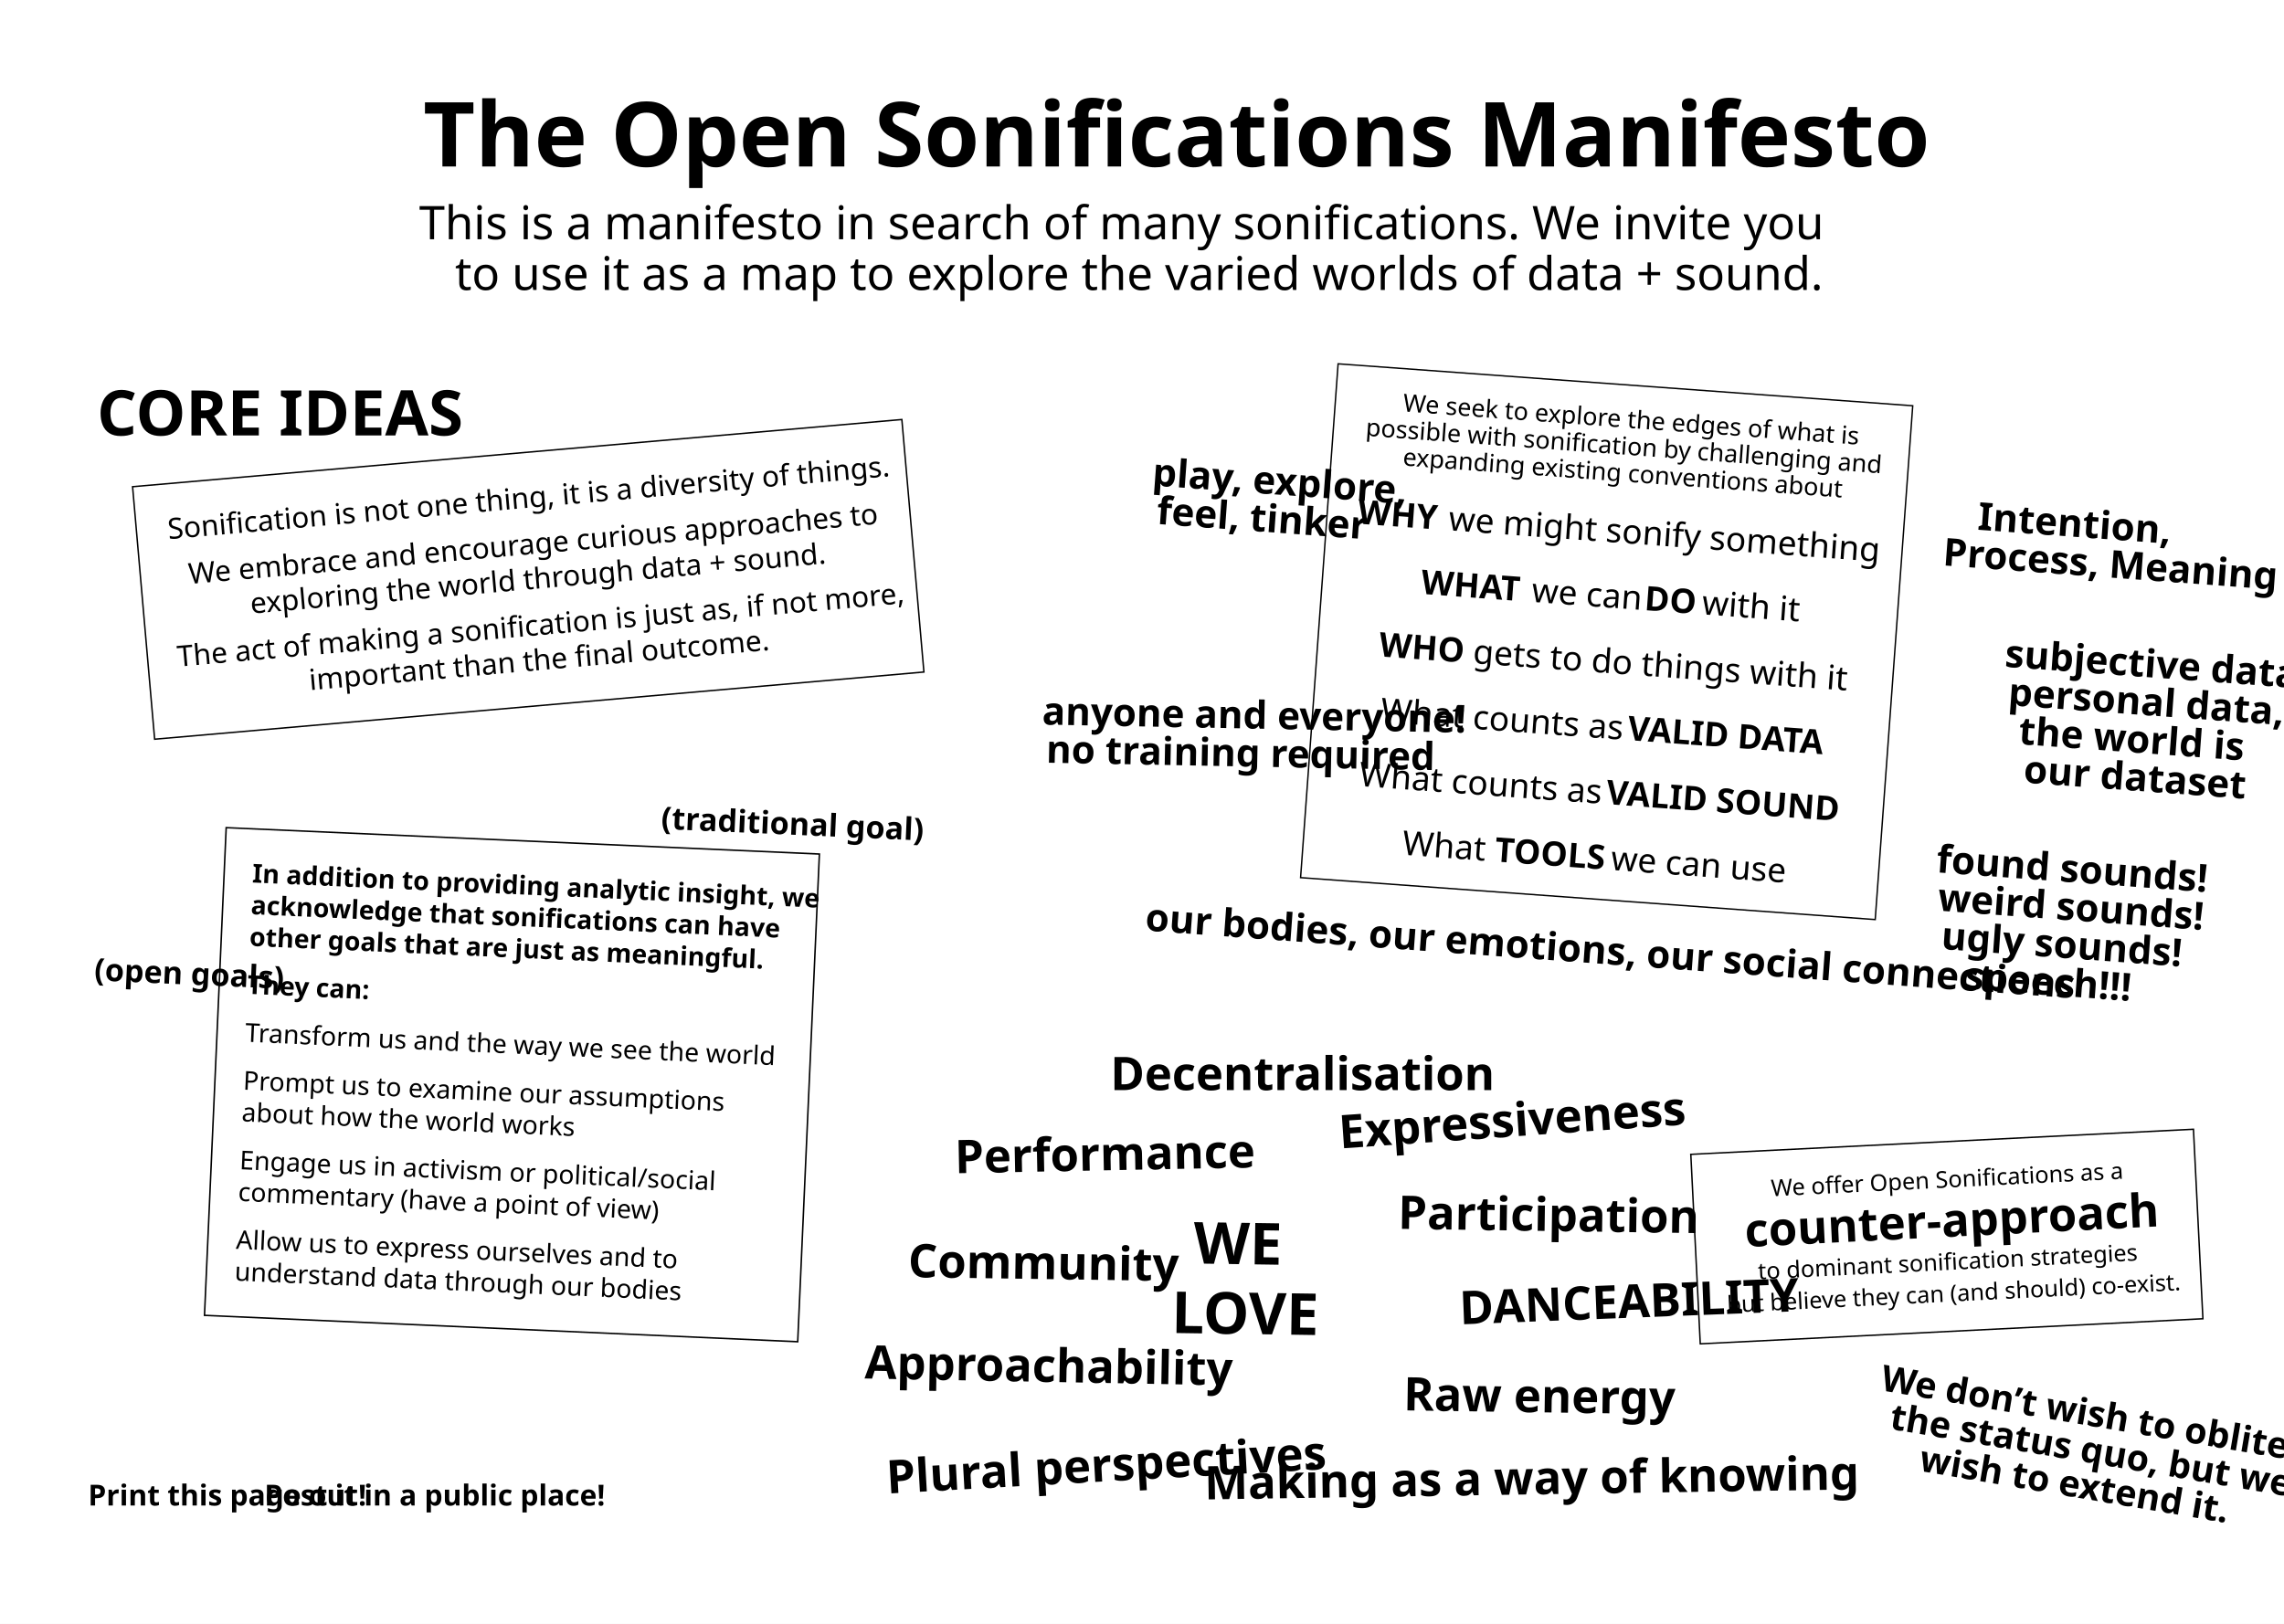
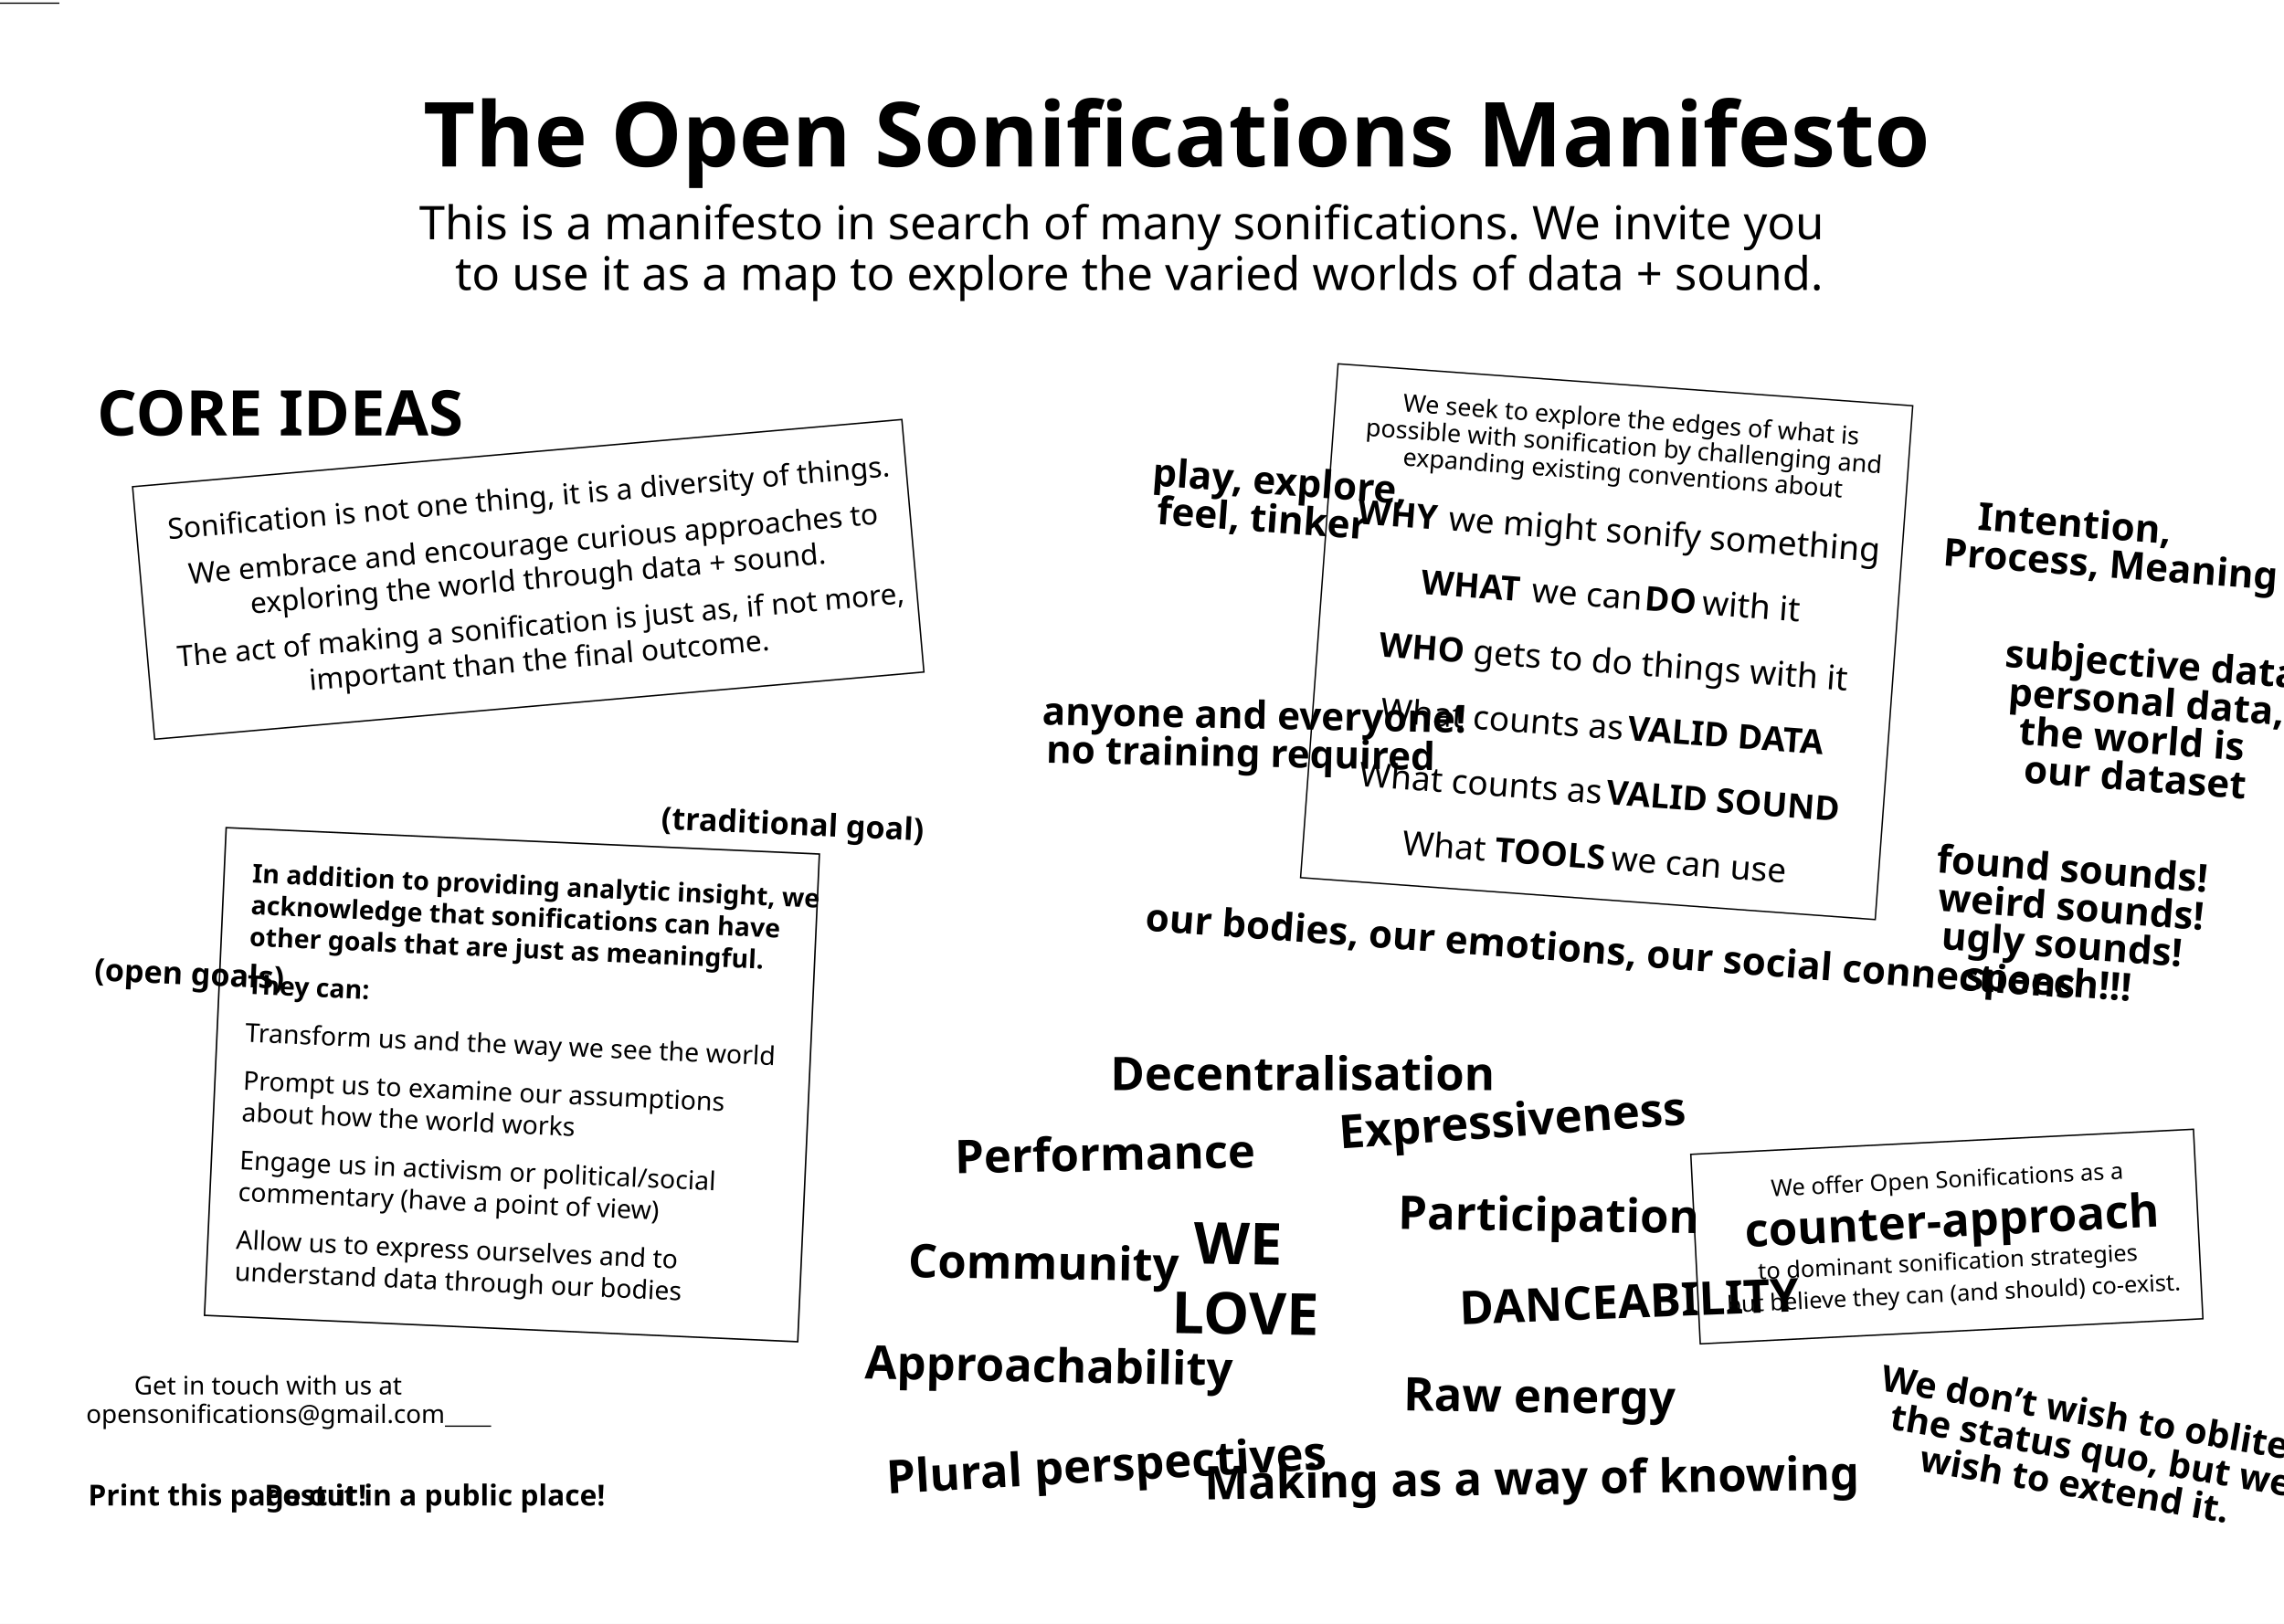
<svg xmlns="http://www.w3.org/2000/svg" width="1440" height="1024" viewBox="0 0 1440 1024" fill="none">
  <g id="desktop">
    <rect width="1440" height="1024" fill="white" />
    <g id="Frame 5">
      <text id="Print this page out!" transform="translate(55.532 930.86)" fill="black" xml:space="preserve" style="white-space: pre" font-family="Amatic SC" font-size="18.267" font-weight="bold" letter-spacing="0em">
        <tspan x="0" y="18.542">Print this page out!</tspan>
      </text>
      <text id="Post it in a public place!" transform="translate(166.666 930.86)" fill="black" xml:space="preserve" style="white-space: pre" font-family="Amatic SC" font-size="18.267" font-weight="bold" letter-spacing="0em">
        <tspan x="0" y="18.542">Post it in a public place!</tspan>
      </text>
    </g>
    <g id="Group 5">
      <text id="The Open Sonifications Manifesto" fill="black" xml:space="preserve" style="white-space: pre" font-family="Bitter" font-size="56.628" font-weight="800" letter-spacing="0em">
        <tspan x="266.805" y="104.97">The Open Sonifications Manifesto</tspan>
      </text>
      <text id="This is a manifesto in search of many sonifications. We invite you to use it as a map to explore the varied worlds of data + sound." fill="black" xml:space="preserve" style="white-space: pre" font-family="Bitter" font-size="29.227" letter-spacing="0em">
        <tspan x="264.242" y="150.86">This is a manifesto in search of many sonifications. We invite you </tspan>
        <tspan x="286.876" y="182.86">to use it as a map to explore the varied worlds of data + sound.</tspan>
      </text>
    </g>
    <g id="Group 6">
      <text id="our bodies, our emotions, our social connections" transform="translate(722.847 565.419) rotate(4.17526)" fill="black" xml:space="preserve" style="white-space: pre" font-family="Amatic SC" font-size="24.27" font-weight="bold" letter-spacing="0em">
        <tspan x="0.394" y="21.356">our bodies, our emotions, our social connections</tspan>
      </text>
      <text id="found sounds! weird sounds! ugly sounds! speech!!!" transform="translate(1219.97 528.616) rotate(4.17526)" fill="black" xml:space="preserve" style="white-space: pre" font-family="Amatic SC" font-size="24.27" font-weight="bold" letter-spacing="0em">
        <tspan x="2.082" y="21.356">found sounds! </tspan>
        <tspan x="4.677" y="45.356">weird sounds! </tspan>
        <tspan x="8.576" y="69.356">ugly sounds! </tspan>
        <tspan x="25.073" y="93.356">speech!!!</tspan>
      </text>
      <text id="subjective data, â¨personal data, â¨the world is â¨our dataset" transform="translate(1264.93 399.094) rotate(4.17526)" fill="black" xml:space="preserve" style="white-space: pre" font-family="Amatic SC" font-size="24.27" font-weight="bold" letter-spacing="0em">
        <tspan x="0.277" y="21.356">subjective data,  </tspan>
        <tspan x="4.105" y="45.356">personal data,  </tspan>
        <tspan x="12.448" y="69.356">the world is  </tspan>
        <tspan x="17.343" y="93.356">our dataset</tspan>
      </text>
      <text id="anyone and everyone!â¨no training required" transform="translate(637.954 435.173) rotate(1.09342)" fill="black" xml:space="preserve" style="white-space: pre" font-family="Amatic SC" font-size="24.27" font-weight="bold" letter-spacing="0em">
        <tspan x="19.391" y="21.356">anyone and everyone! </tspan>
        <tspan x="22.342" y="45.356">no training required</tspan>
      </text>
      <text id="Intention, Process, Meaning" transform="translate(1226.15 311.121) rotate(4.17526)" fill="black" xml:space="preserve" style="white-space: pre" font-family="Amatic SC" font-size="24.27" font-weight="bold" letter-spacing="0em">
        <tspan x="21.981" y="21.356">Intention, </tspan>
        <tspan x="1.668" y="45.356">Process, Meaning</tspan>
      </text>
      <text id="play, explore, feel, tinker" transform="translate(722.609 284.423) rotate(4.17526)" fill="black" xml:space="preserve" style="white-space: pre" font-family="Amatic SC" font-size="24.27" font-weight="bold" letter-spacing="0em">
        <tspan x="5.043" y="21.356">play, explore, </tspan>
        <tspan x="9.582" y="45.356">feel, tinker</tspan>
      </text>
      <g id="Frame 3">
        <rect x="843.638" y="229.437" width="363.251" height="324.875" transform="rotate(4.17526 843.638 229.437)" stroke="black" stroke-width="0.883" />
        <text id="We seek to explore the edges of what is possible with sonification by challenging and expanding existing conventions about" transform="translate(857.43 243.709) rotate(4.17526)" fill="black" xml:space="preserve" style="white-space: pre" font-family="Bitter" font-size="15.533" letter-spacing="0em">
          <tspan x="27.89" y="13.704">We seek to explore the edges of what is </tspan>
          <tspan x="5.584" y="30.704">possible with sonification by challenging and </tspan>
          <tspan x="30.302" y="47.704">expanding existing conventions about</tspan>
        </text>
        <g id="WHY we might sonify something">
          <text transform="translate(852.607 309.769) rotate(4.17526)" fill="black" xml:space="preserve" style="white-space: pre" font-family="Bitter" font-size="21.33" letter-spacing="0em">
            <tspan x="56.38" y="20.146"> we might sonify something</tspan>
          </text>
          <text transform="translate(852.607 309.769) rotate(4.17526)" fill="black" xml:space="preserve" style="white-space: pre" font-family="Bitter" font-size="21.33" font-weight="bold" letter-spacing="0em">
            <tspan x="4.554" y="20.146">WHY</tspan>
          </text>
        </g>
        <g id="WHAT we can DO with it">
          <text transform="translate(849.605 350.895) rotate(4.17526)" fill="black" xml:space="preserve" style="white-space: pre" font-family="Bitter" font-size="21.33" letter-spacing="0em">
            <tspan x="111.913" y="20.146"> we can </tspan>
            <tspan x="219.542" y="20.146"> with it</tspan>
          </text>
          <text transform="translate(849.605 350.895) rotate(4.17526)" fill="black" xml:space="preserve" style="white-space: pre" font-family="Bitter" font-size="21.33" font-weight="bold" letter-spacing="0em">
            <tspan x="47.506" y="20.146">WHAT</tspan>
            <tspan x="188.734" y="20.146">DO</tspan>
          </text>
        </g>
        <g id="WHO gets to do things with it">
          <text transform="translate(846.603 392.021) rotate(4.17526)" fill="black" xml:space="preserve" style="white-space: pre" font-family="Bitter" font-size="21.33" letter-spacing="0em">
            <tspan x="77.845" y="20.146"> gets to do things with it</tspan>
          </text>
          <text transform="translate(846.603 392.021) rotate(4.17526)" fill="black" xml:space="preserve" style="white-space: pre" font-family="Bitter" font-size="21.33" font-weight="bold" letter-spacing="0em">
            <tspan x="23.978" y="20.146">WHO</tspan>
          </text>
        </g>
        <g id="What counts as VALID DATA">
          <text transform="translate(843.601 433.148) rotate(4.17526)" fill="black" xml:space="preserve" style="white-space: pre" font-family="Bitter" font-size="21.33" letter-spacing="0em">
            <tspan x="27.988" y="20.146">What counts as </tspan>
          </text>
          <text transform="translate(843.601 433.148) rotate(4.17526)" fill="black" xml:space="preserve" style="white-space: pre" font-family="Bitter" font-size="21.33" font-weight="bold" letter-spacing="0em">
            <tspan x="184.131" y="20.146">VALID DATA</tspan>
          </text>
        </g>
        <g id="What counts as VALID SOUND">
          <text transform="translate(840.598 474.274) rotate(4.17526)" fill="black" xml:space="preserve" style="white-space: pre" font-family="Bitter" font-size="21.33" letter-spacing="0em">
            <tspan x="17.469" y="20.146">What counts as </tspan>
          </text>
          <text transform="translate(840.598 474.274) rotate(4.17526)" fill="black" xml:space="preserve" style="white-space: pre" font-family="Bitter" font-size="21.33" font-weight="bold" letter-spacing="0em">
            <tspan x="173.611" y="20.146">VALID SOUND</tspan>
          </text>
        </g>
        <g id="What TOOLS we can use">
          <text transform="translate(837.596 515.4) rotate(4.17526)" fill="black" xml:space="preserve" style="white-space: pre" font-family="Bitter" font-size="21.33" letter-spacing="0em">
            <tspan x="47.714" y="20.146">What </tspan>
            <tspan x="174.049" y="20.146"> we can use</tspan>
          </text>
          <text transform="translate(837.596 515.4) rotate(4.17526)" fill="black" xml:space="preserve" style="white-space: pre" font-family="Bitter" font-size="21.33" font-weight="bold" letter-spacing="0em">
            <tspan x="106.205" y="20.146">TOOLS</tspan>
          </text>
        </g>
      </g>
    </g>
    <g id="Group 4">
      <g id="Frame 2">
        <rect x="83.589" y="306.928" width="486.85" height="159.837" transform="rotate(-4.99259 83.5894 306.928)" stroke="black" stroke-width="0.913" />
        <text id="Sonification is not one thing, it is a diversity of things." transform="translate(102.882 323.121) rotate(-4.99259)" fill="black" xml:space="preserve" style="white-space: pre" font-family="Bitter" font-size="18.267" letter-spacing="0em">
          <tspan x="1.869" y="17.119">Sonification is not one thing, it is a diversity of things.</tspan>
        </text>
        <text id="We embrace and encourage curious approaches to exploring the world through data + sound." transform="translate(105.433 352.316) rotate(-4.99259)" fill="black" xml:space="preserve" style="white-space: pre" font-family="Bitter" font-size="18.267" letter-spacing="0em">
          <tspan x="12.448" y="17.119">We embrace and encourage curious approaches to </tspan>
          <tspan x="49.669" y="39.12">exploring the world through data + sound.</tspan>
        </text>
        <text id="The act of making a sonification is just as, if not more, important than the final outcome." transform="translate(109.898 403.428) rotate(-4.99259)" fill="black" xml:space="preserve" style="white-space: pre" font-family="Bitter" font-size="18.267" letter-spacing="0em">
          <tspan x="0.879" y="17.119">The act of making a sonification is just as, if not more, </tspan>
          <tspan x="82.403" y="39.12">important than the final outcome.</tspan>
        </text>
      </g>
      <text id="CORE IDEAS" transform="translate(60.8428 234.298)" fill="black" xml:space="preserve" style="white-space: pre" font-family="Amatic SC" font-size="39.65" font-weight="bold" letter-spacing="0em">
        <tspan x="0.273" y="40.285">CORE IDEAS</tspan>
      </text>
    </g>
    <g id="Group 9">
      <g id="Frame 6">
        <rect x="1066.01" y="727.95" width="317.296" height="119.649" transform="rotate(-2.85727 1066.01 727.95)" stroke="black" stroke-width="0.913" />
        <g id="We offer Open Sonifications as a">
          <text transform="translate(1090.76 745.603) rotate(-2.85727)" fill="black" xml:space="preserve" style="white-space: pre" font-family="Bitter" font-size="14.614" letter-spacing="0em">
            <tspan x="25.557" y="10.113">We offer Open Sonifications as a</tspan>
          </text>
          <text transform="translate(1090.76 745.603) rotate(-2.85727)" fill="black" xml:space="preserve" style="white-space: pre" font-family="Bitter" font-size="14.614" font-weight="bold" letter-spacing="0em">
            <tspan x="244.063" y="10.113"> </tspan>
          </text>
        </g>
        <text id="counter-approach" transform="translate(1099.11 766.173) rotate(-2.85727)" fill="black" xml:space="preserve" style="white-space: pre" font-family="Bitter" font-size="29.227" font-weight="bold" letter-spacing="0em">
          <tspan x="0.358" y="20.225">counter-approach</tspan>
        </text>
        <text id="to dominant sonification strategies â¨but believe they can (and should) co-exist." transform="translate(1087.33 797.76) rotate(-2.85727)" fill="black" xml:space="preserve" style="white-space: pre" font-family="Bitter" font-size="14.614" letter-spacing="0em">
          <tspan x="20.781" y="10.113">to dominant sonification strategies  </tspan>
          <tspan x="0.245" y="30.113">but believe they can (and should) co-exist.</tspan>
        </text>
      </g>
      <text id="We donât wish to obliterate the status quo, but we do wish to extend it." transform="translate(1187.34 856.442) rotate(9.61691)" fill="black" xml:space="preserve" style="white-space: pre" font-family="Amatic SC" font-size="22.834" font-weight="bold" letter-spacing="0em">
        <tspan x="1.148" y="20.302">We don’t wish to obliterate </tspan>
        <tspan x="10.837" y="43.303">the status quo, but we do </tspan>
        <tspan x="33.582" y="66.302">wish to extend it.</tspan>
      </text>
    </g>
    <g id="Group 7">
      <text id="(traditional goal)" transform="translate(417.542 502.643) rotate(2.54626)" fill="black" xml:space="preserve" style="white-space: pre" font-family="Amatic SC" font-size="19.644" font-weight="bold" letter-spacing="0em">
        <tspan x="0" y="20.073">(traditional goal)</tspan>
      </text>
      <text id="(open goals)" transform="translate(60.1521 598.164) rotate(2.54626)" fill="black" xml:space="preserve" style="white-space: pre" font-family="Amatic SC" font-size="19.644" font-weight="bold" letter-spacing="0em">
        <tspan x="0" y="20.073">(open goals)</tspan>
      </text>
      <g id="Frame 4">
        <rect x="142.605" y="521.939" width="374.373" height="307.853" transform="rotate(2.54626 142.605 521.939)" stroke="black" stroke-width="0.953" />
        <text id="In addition to providing analytic insight, we acknowledge that sonifications can have â¨other goals that are just as meaningful." transform="translate(159.565 541.018) rotate(2.54626)" fill="black" xml:space="preserve" style="white-space: pre" font-family="Bitter" font-size="16.397" font-weight="bold" letter-spacing="0em">
          <tspan x="0" y="15.493">In addition to providing analytic insight, we </tspan>
          <tspan x="0" y="35.493">acknowledge that sonifications can have  </tspan>
          <tspan x="0" y="55.493">other goals that are just as meaningful.</tspan>
        </text>
        <text id="They can:" transform="translate(156.444 611.197) rotate(2.54626)" fill="black" xml:space="preserve" style="white-space: pre" font-family="Bitter" font-size="16.397" font-weight="bold" letter-spacing="0em">
          <tspan x="0" y="15.493">They can:</tspan>
        </text>
        <text id="Transform us and the way we see the world" transform="translate(155.1 641.415) rotate(2.54626)" fill="black" xml:space="preserve" style="white-space: pre" font-family="Bitter" font-size="16.397" letter-spacing="0em">
          <tspan x="0" y="15.493">Transform us and the way we see the world</tspan>
        </text>
        <text id="Prompt us to examine our assumptions about how the world works" transform="translate(153.756 671.633) rotate(2.54626)" fill="black" xml:space="preserve" style="white-space: pre" font-family="Bitter" font-size="16.397" letter-spacing="0em">
          <tspan x="0" y="15.493">Prompt us to examine our assumptions </tspan>
          <tspan x="0" y="35.493">about how the world works</tspan>
        </text>
        <text id="Engage us in activism or political/social commentary (have a point of view)" transform="translate(151.524 721.832) rotate(2.54626)" fill="black" xml:space="preserve" style="white-space: pre" font-family="Bitter" font-size="16.397" letter-spacing="0em">
          <tspan x="0" y="15.493">Engage us in activism or political/social </tspan>
          <tspan x="0" y="35.493">commentary (have a point of view)</tspan>
        </text>
        <text id="Allow us to express ourselves and to understand data through our bodies" transform="translate(149.292 772.03) rotate(2.54626)" fill="black" xml:space="preserve" style="white-space: pre" font-family="Bitter" font-size="16.397" letter-spacing="0em">
          <tspan x="0" y="15.493">Allow us to express ourselves and to </tspan>
          <tspan x="0" y="35.493">understand data through our bodies</tspan>
        </text>
      </g>
    </g>
    <g id="Group 10">
      <text id="WE â¨LOVE" transform="translate(739.224 762.346) rotate(0.828498)" fill="black" xml:space="preserve" style="white-space: pre" font-family="Bitter" font-size="36.534" font-weight="bold" letter-spacing="0em">
        <tspan x="13.712" y="34.239">WE  </tspan>
        <tspan x="0.368" y="78.239">LOVE</tspan>
      </text>
      <text id="Raw energy" transform="translate(885.156 859.619) rotate(0.828498)" fill="black" xml:space="preserve" style="white-space: pre" font-family="Amatic SC" font-size="29.227" font-weight="bold" letter-spacing="0em">
        <tspan x="0" y="29.767">Raw energy</tspan>
      </text>
      <text id="Expressiveness" transform="translate(842.746 694.578) rotate(-3.9906)" fill="black" xml:space="preserve" style="white-space: pre" font-family="Amatic SC" font-size="29.227" font-weight="bold" letter-spacing="0em">
        <tspan x="0" y="29.767">Expressiveness</tspan>
      </text>
      <text id="Participation" transform="translate(881.714 745.126) rotate(0.828498)" fill="black" xml:space="preserve" style="white-space: pre" font-family="Amatic SC" font-size="29.227" font-weight="bold" letter-spacing="0em">
        <tspan x="0" y="29.767">Participation</tspan>
      </text>
      <text id="Approachability" transform="translate(545.606 839.525) rotate(1.07509)" fill="black" xml:space="preserve" style="white-space: pre" font-family="Amatic SC" font-size="29.227" font-weight="bold" letter-spacing="0em">
        <tspan x="0" y="29.767">Approachability</tspan>
      </text>
      <text id="Community" transform="translate(572.849 775.59) rotate(0.828498)" fill="black" xml:space="preserve" style="white-space: pre" font-family="Amatic SC" font-size="29.227" font-weight="bold" letter-spacing="0em">
        <tspan x="0" y="29.767">Community</tspan>
      </text>
      <text id="DANCEABILITY" transform="translate(919.335 805.434) rotate(-2.23248)" fill="black" xml:space="preserve" style="white-space: pre" font-family="Amatic SC" font-size="29.227" font-weight="bold" letter-spacing="0em">
        <tspan x="0" y="29.767">DANCEABILITY</tspan>
      </text>
      <text id="Making as a way of knowing" transform="translate(758.993 915.823) rotate(-0.887278)" fill="black" xml:space="preserve" style="white-space: pre" font-family="Amatic SC" font-size="29.227" font-weight="bold" letter-spacing="0em">
        <tspan x="0" y="29.767">Making as a way of knowing</tspan>
      </text>
      <text id="Plural perspectives" transform="translate(557.708 912.169) rotate(-3.21535)" fill="black" xml:space="preserve" style="white-space: pre" font-family="Amatic SC" font-size="29.227" font-weight="bold" letter-spacing="0em">
        <tspan x="0" y="29.767">Plural perspectives</tspan>
      </text>
      <text id="Performance" transform="translate(601.548 710.116) rotate(-1.12404)" fill="black" xml:space="preserve" style="white-space: pre" font-family="Amatic SC" font-size="29.227" font-weight="bold" letter-spacing="0em">
        <tspan x="0" y="29.767">Performance</tspan>
      </text>
      <text id="Decentralisation" fill="black" xml:space="preserve" style="white-space: pre" font-family="Amatic SC" font-size="29.227" font-weight="bold" letter-spacing="0em">
        <tspan x="700.032" y="687.447">Decentralisation</tspan>
      </text>
    </g>
+     <g id="Get in touch with us at opensonifications@gmail.com">
+       <text fill="black" xml:space="preserve" style="white-space: pre" font-family="Bitter" font-size="16" letter-spacing="0em">
+         <tspan x="84.555" y="879.36">Get in touch with us at
+ </tspan>
+       </text>
+       <text fill="black" xml:space="preserve" style="white-space: pre" font-family="Bitter" font-size="16" letter-spacing="0em" text-decoration="underline">
+         <tspan x="54.281" y="897.36">opensonifications@gmail.com</tspan>
+       </text>
+     </g>
  </g>
</svg>
